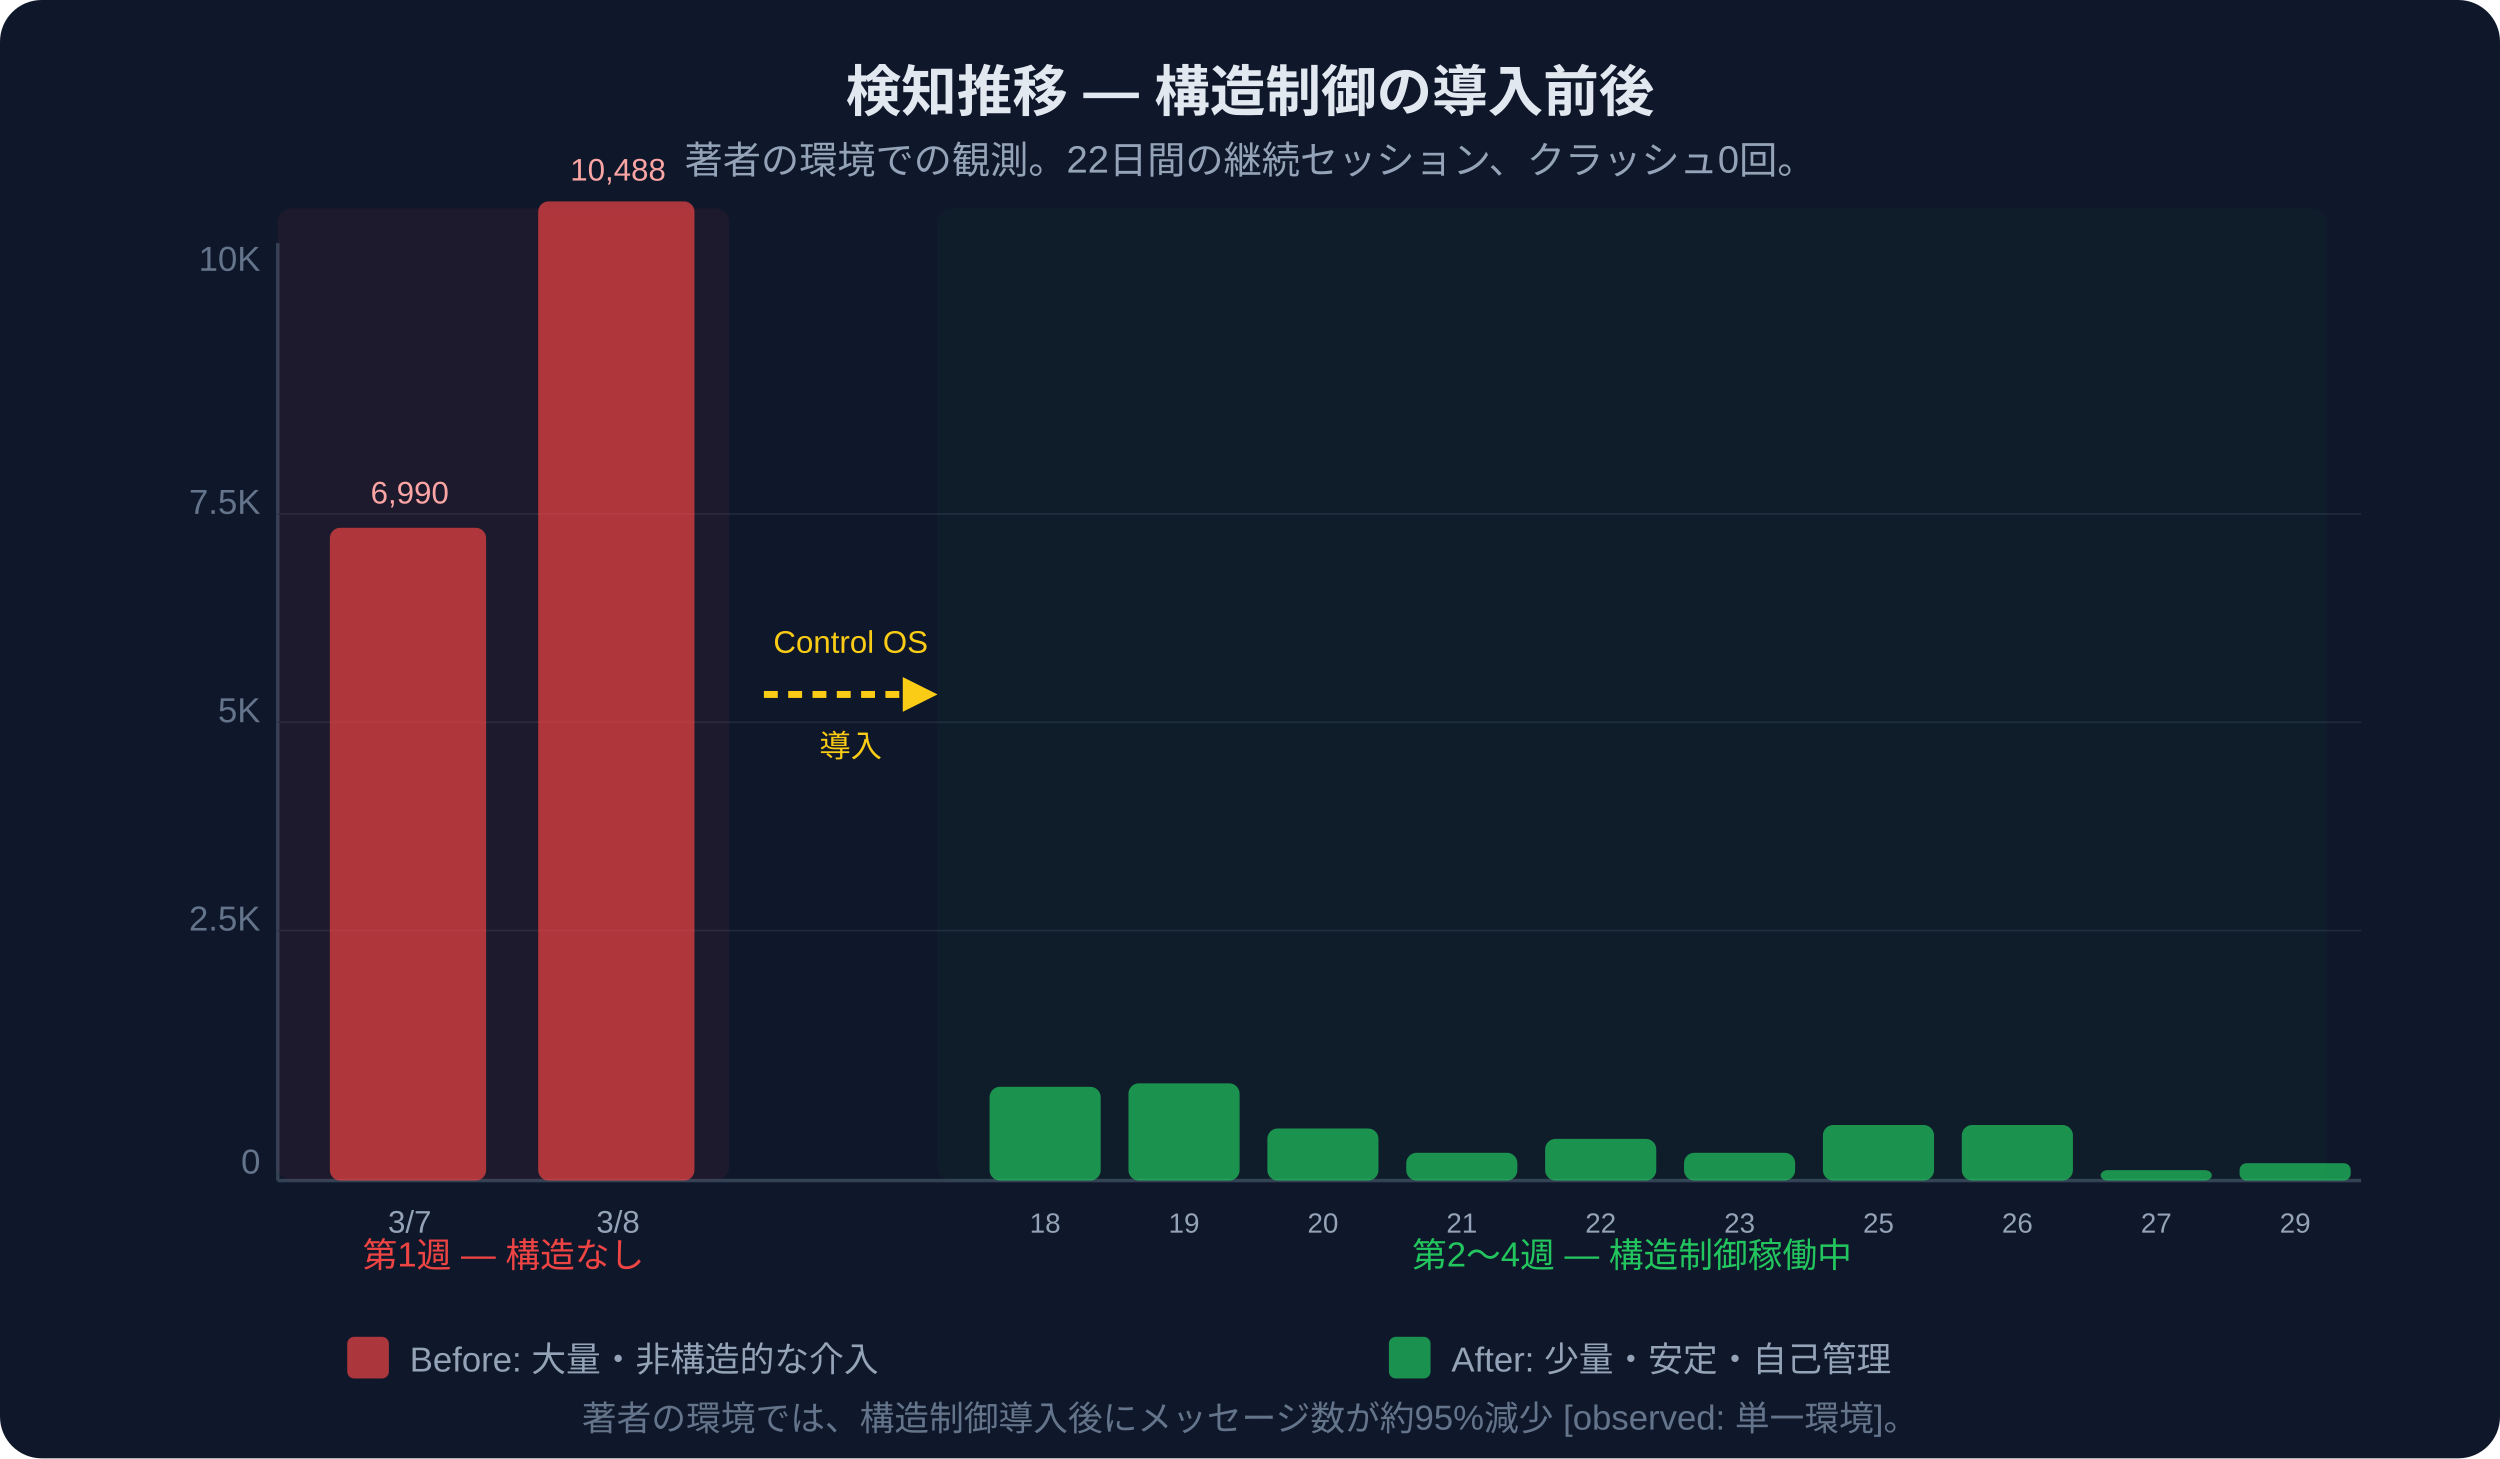
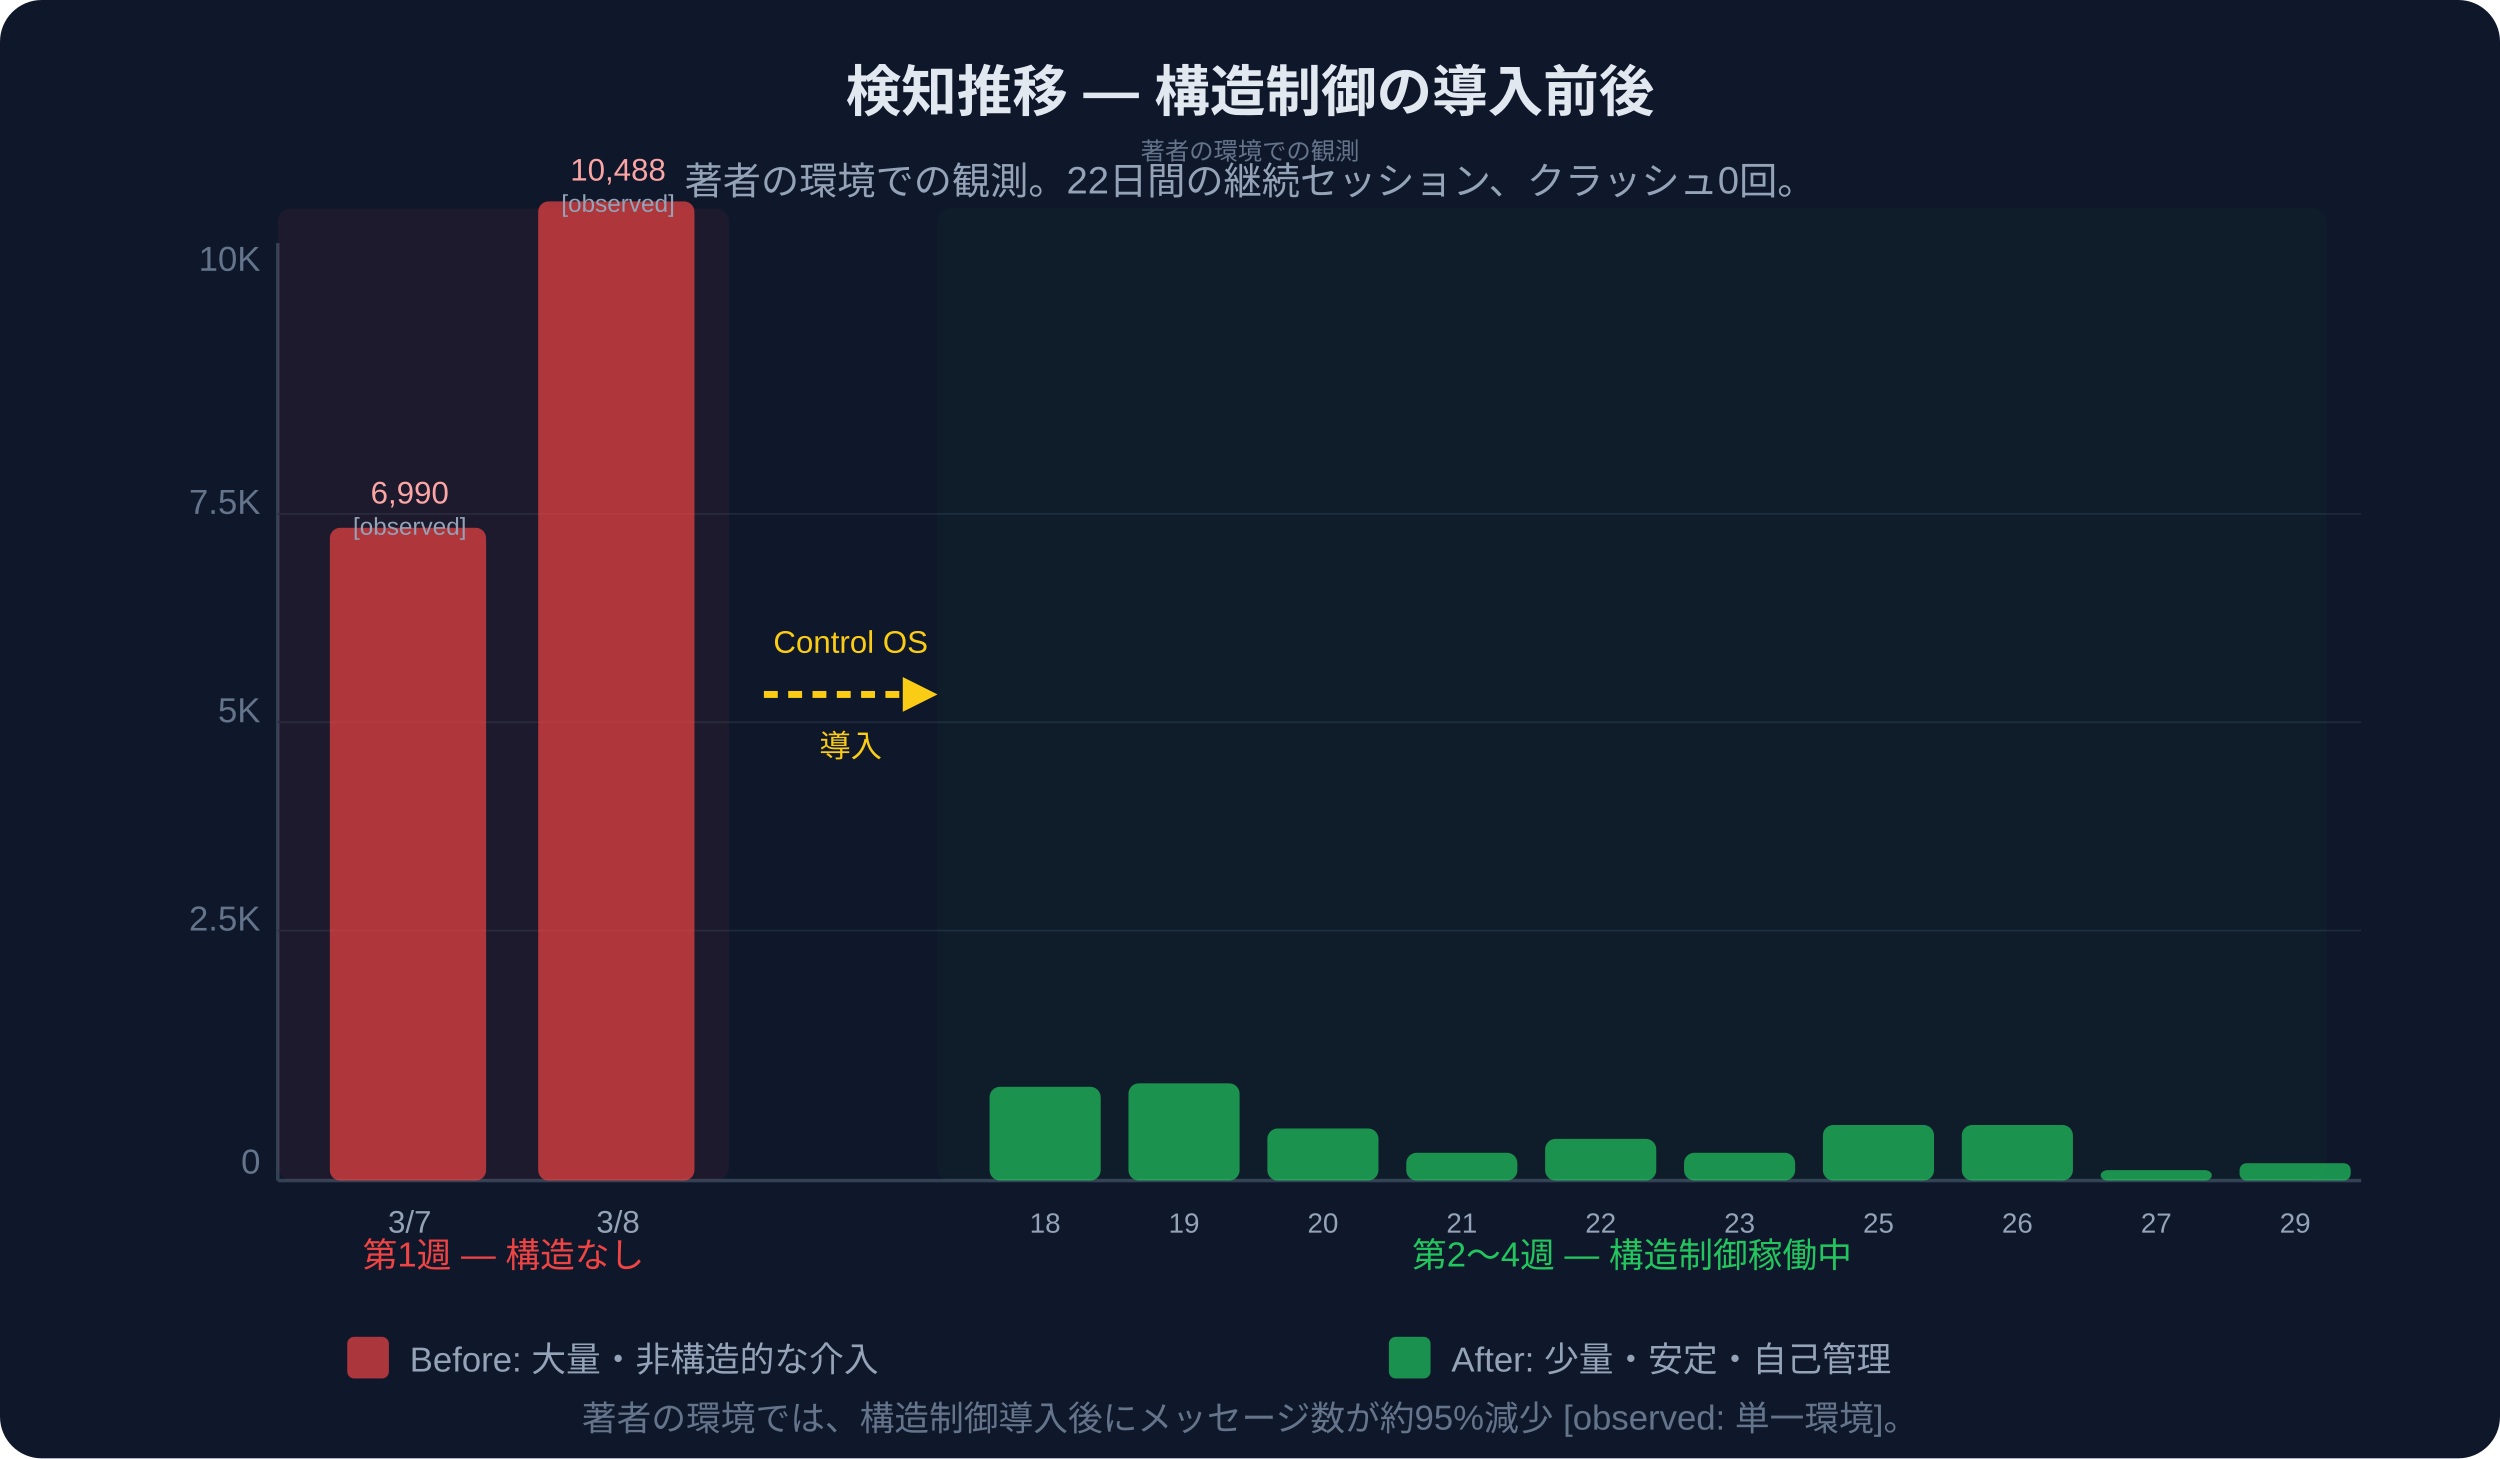
<svg xmlns="http://www.w3.org/2000/svg" viewBox="0 0 720 420" font-family="Segoe UI, Arial, sans-serif">
  <defs>
    <linearGradient id="before-grad" x1="0" y1="0" x2="0" y2="1">
      <stop offset="0%" stop-color="#ef4444" stop-opacity="0.3" />
      <stop offset="100%" stop-color="#ef4444" stop-opacity="0.05" />
    </linearGradient>
    <linearGradient id="after-grad" x1="0" y1="0" x2="0" y2="1">
      <stop offset="0%" stop-color="#22c55e" stop-opacity="0.3" />
      <stop offset="100%" stop-color="#22c55e" stop-opacity="0.05" />
    </linearGradient>
  </defs>
  <rect width="720" height="420" fill="#0f172a" rx="12" />
  <text x="360" y="32" text-anchor="middle" fill="#e2e8f0" font-size="16" font-weight="600">検知推移 — 構造制御の導入前後</text>
-   <text x="360" y="50" text-anchor="middle" fill="#94a3b8" font-size="11">著者の環境での観測。22日間の継続セッション、クラッシュ0回。</text>
+   <text x="360" y="46" text-anchor="middle" fill="#64748b" font-size="7">著者の環境での観測</text>
+   <text x="360" y="56" text-anchor="middle" fill="#94a3b8" font-size="11">著者の環境での観測。22日間の継続セッション、クラッシュ0回。</text>
  <line x1="80" y1="70" x2="80" y2="340" stroke="#334155" stroke-width="1" />
  <text x="75" y="78" text-anchor="end" fill="#64748b" font-size="10">10K</text>
  <text x="75" y="148" text-anchor="end" fill="#64748b" font-size="10">7.5K</text>
  <text x="75" y="208" text-anchor="end" fill="#64748b" font-size="10">5K</text>
  <text x="75" y="268" text-anchor="end" fill="#64748b" font-size="10">2.5K</text>
  <text x="75" y="338" text-anchor="end" fill="#64748b" font-size="10">0</text>
  <line x1="80" y1="148" x2="680" y2="148" stroke="#1e293b" stroke-width="0.5" />
  <line x1="80" y1="208" x2="680" y2="208" stroke="#1e293b" stroke-width="0.5" />
  <line x1="80" y1="268" x2="680" y2="268" stroke="#1e293b" stroke-width="0.5" />
  <line x1="80" y1="340" x2="680" y2="340" stroke="#334155" stroke-width="1" />
  <rect x="80" y="60" width="130" height="280" fill="#ef4444" fill-opacity="0.06" rx="4" />
  <text x="145" y="365" text-anchor="middle" fill="#ef4444" font-size="10" font-weight="500">第1週 — 構造なし</text>
  <rect x="95" y="152" width="45" height="188" fill="#ef4444" fill-opacity="0.7" rx="3" />
  <text x="118" y="145" text-anchor="middle" fill="#fca5a5" font-size="9">6,990</text>
+   <text x="118" y="154" text-anchor="middle" fill="#94a3b8" font-size="7">[observed]</text>
  <text x="118" y="355" text-anchor="middle" fill="#94a3b8" font-size="9">3/7</text>
  <rect x="155" y="58" width="45" height="282" fill="#ef4444" fill-opacity="0.7" rx="3" />
  <text x="178" y="52" text-anchor="middle" fill="#fca5a5" font-size="9">10,488</text>
+   <text x="178" y="61" text-anchor="middle" fill="#94a3b8" font-size="7">[observed]</text>
  <text x="178" y="355" text-anchor="middle" fill="#94a3b8" font-size="9">3/8</text>
  <path d="M220 200 L260 200" stroke="#facc15" stroke-width="2" stroke-dasharray="4,3" />
  <polygon points="260,195 270,200 260,205" fill="#facc15" />
  <text x="245" y="188" text-anchor="middle" fill="#facc15" font-size="9">Control OS</text>
  <text x="245" y="218" text-anchor="middle" fill="#facc15" font-size="9">導入</text>
  <rect x="270" y="60" width="400" height="280" fill="#22c55e" fill-opacity="0.04" rx="4" />
  <text x="470" y="365" text-anchor="middle" fill="#22c55e" font-size="10" font-weight="500">第2〜4週 — 構造制御稼働中</text>
  <rect x="285" y="313" width="32" height="27" fill="#22c55e" fill-opacity="0.7" rx="3" />
  <text x="301" y="355" text-anchor="middle" fill="#94a3b8" font-size="8">18</text>
  <rect x="325" y="312" width="32" height="28" fill="#22c55e" fill-opacity="0.7" rx="3" />
  <text x="341" y="355" text-anchor="middle" fill="#94a3b8" font-size="8">19</text>
  <rect x="365" y="325" width="32" height="15" fill="#22c55e" fill-opacity="0.7" rx="3" />
  <text x="381" y="355" text-anchor="middle" fill="#94a3b8" font-size="8">20</text>
  <rect x="405" y="332" width="32" height="8" fill="#22c55e" fill-opacity="0.7" rx="3" />
  <text x="421" y="355" text-anchor="middle" fill="#94a3b8" font-size="8">21</text>
  <rect x="445" y="328" width="32" height="12" fill="#22c55e" fill-opacity="0.7" rx="3" />
  <text x="461" y="355" text-anchor="middle" fill="#94a3b8" font-size="8">22</text>
  <rect x="485" y="332" width="32" height="8" fill="#22c55e" fill-opacity="0.7" rx="3" />
  <text x="501" y="355" text-anchor="middle" fill="#94a3b8" font-size="8">23</text>
  <rect x="525" y="324" width="32" height="16" fill="#22c55e" fill-opacity="0.7" rx="3" />
  <text x="541" y="355" text-anchor="middle" fill="#94a3b8" font-size="8">25</text>
  <rect x="565" y="324" width="32" height="16" fill="#22c55e" fill-opacity="0.7" rx="3" />
  <text x="581" y="355" text-anchor="middle" fill="#94a3b8" font-size="8">26</text>
  <rect x="605" y="337" width="32" height="3" fill="#22c55e" fill-opacity="0.7" rx="2" />
  <text x="621" y="355" text-anchor="middle" fill="#94a3b8" font-size="8">27</text>
  <rect x="645" y="335" width="32" height="5" fill="#22c55e" fill-opacity="0.7" rx="2" />
  <text x="661" y="355" text-anchor="middle" fill="#94a3b8" font-size="8">29</text>
  <rect x="100" y="385" width="12" height="12" fill="#ef4444" fill-opacity="0.7" rx="2" />
  <text x="118" y="395" fill="#94a3b8" font-size="10">Before: 大量・非構造的な介入</text>
  <rect x="400" y="385" width="12" height="12" fill="#22c55e" fill-opacity="0.7" rx="2" />
  <text x="418" y="395" fill="#94a3b8" font-size="10">After: 少量・安定・自己管理</text>
  <text x="360" y="412" text-anchor="middle" fill="#64748b" font-size="10">著者の環境では、構造制御導入後にメッセージ数が約95%減少 [observed: 単一環境]。</text>
</svg>
